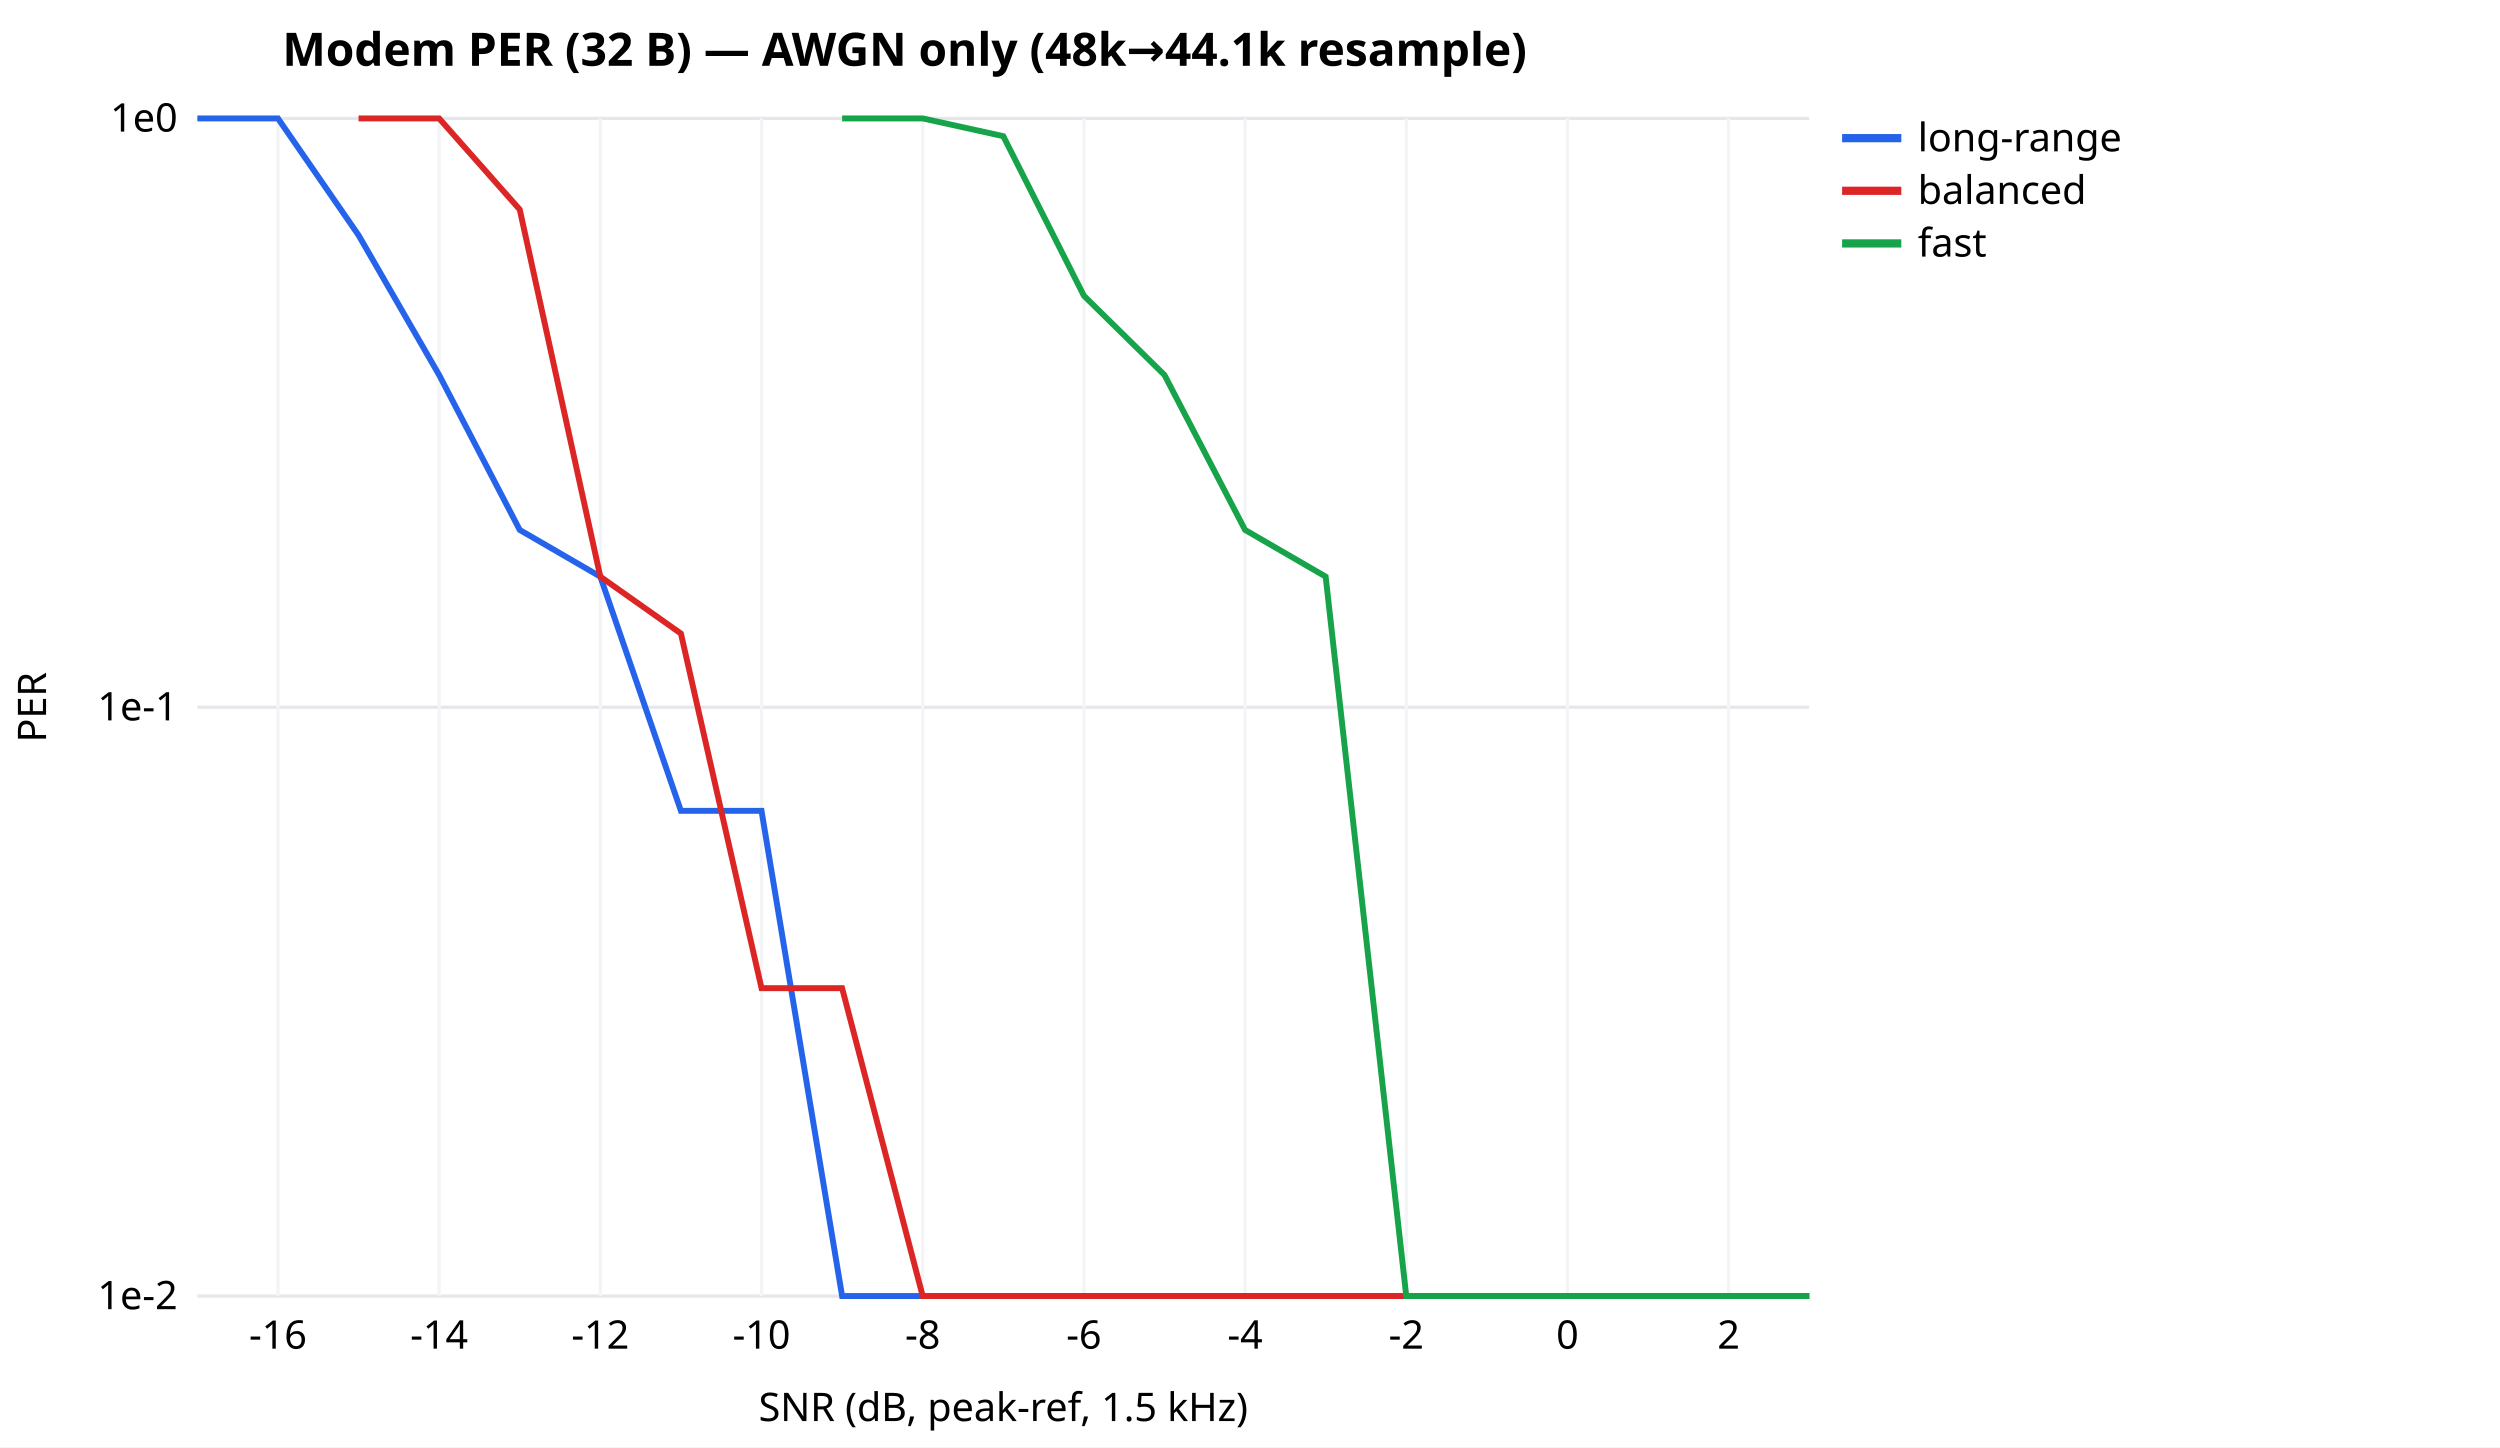
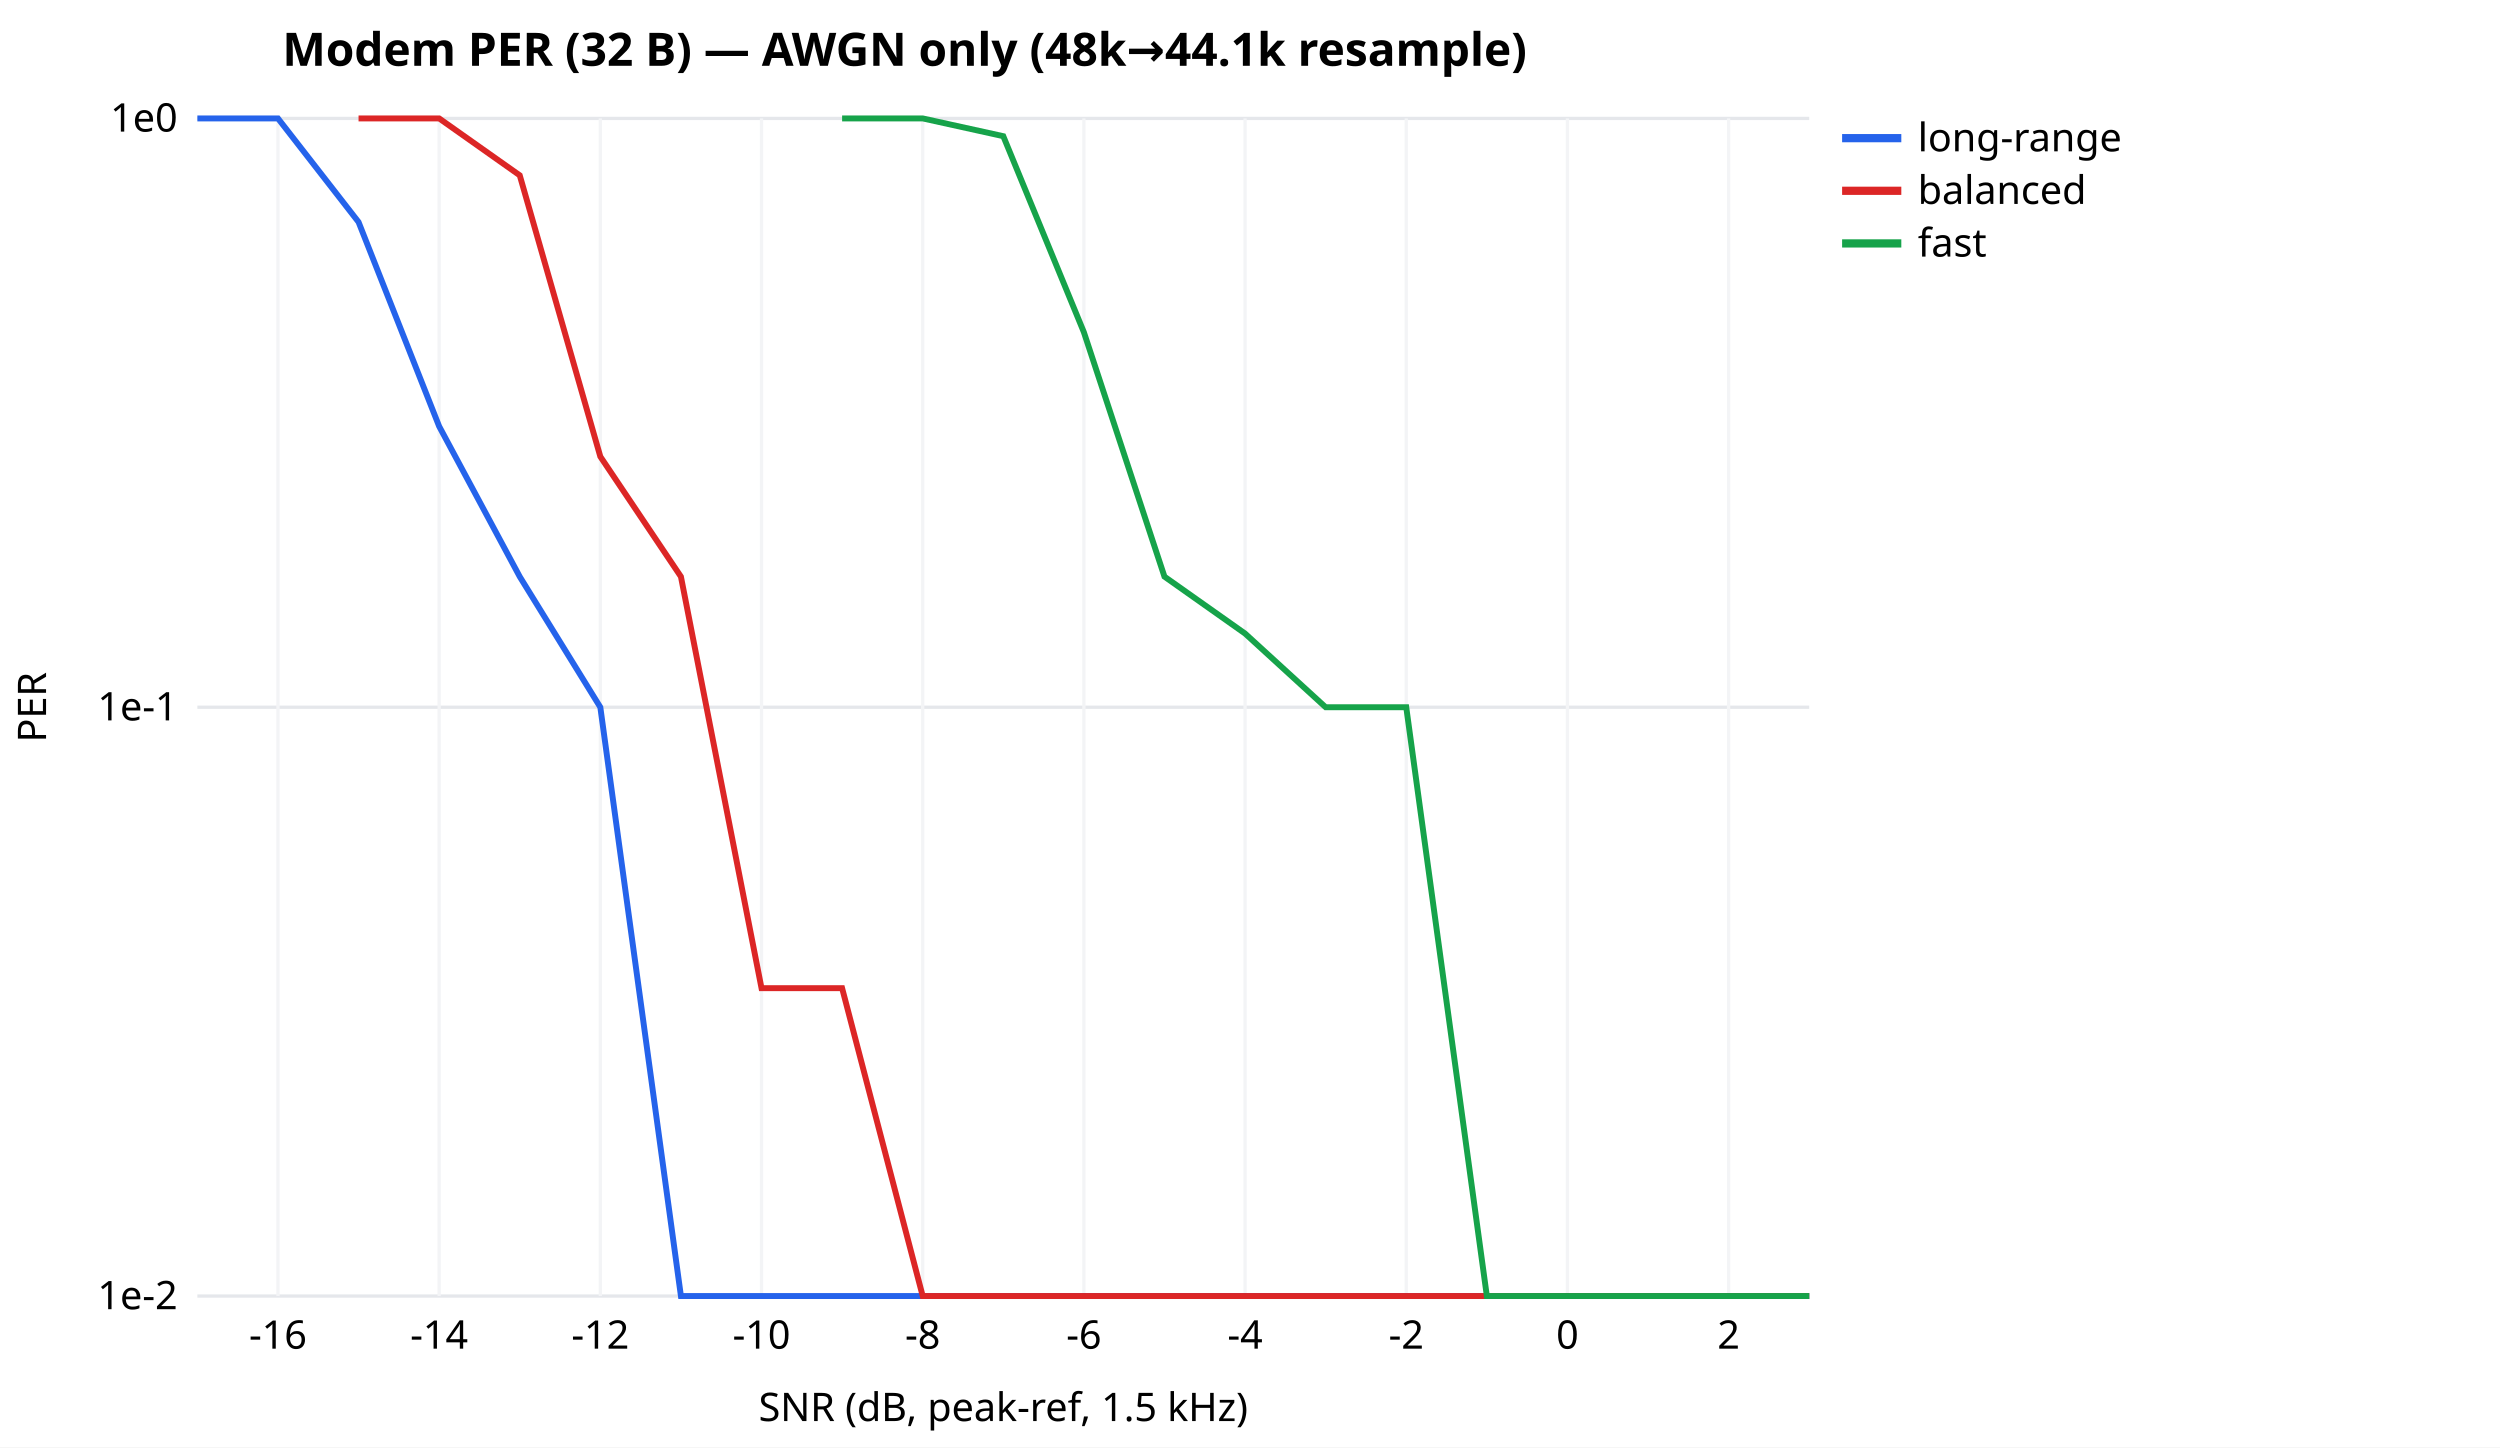
<svg xmlns="http://www.w3.org/2000/svg" viewBox="0 0 760 440" font-family="system-ui,sans-serif" font-size="12">
  <rect width="760" height="440" fill="#fff" />
  <text x="275" y="20" text-anchor="middle" font-size="14" font-weight="600">Modem PER (32 B) — AWGN only (48k→44.1k resample)</text>
  <line x1="60" x2="550" y1="394" y2="394" stroke="#e5e7eb" />
  <text x="54" y="398" text-anchor="end">1e-2</text>
  <line x1="60" x2="550" y1="215" y2="215" stroke="#e5e7eb" />
  <text x="54" y="219" text-anchor="end">1e-1</text>
  <line x1="60" x2="550" y1="36" y2="36" stroke="#e5e7eb" />
  <text x="54" y="40" text-anchor="end">1e0</text>
  <line x1="84.5" x2="84.5" y1="36" y2="394" stroke="#f3f4f6" />
  <text x="84.5" y="410" text-anchor="middle">-16</text>
  <line x1="133.5" x2="133.5" y1="36" y2="394" stroke="#f3f4f6" />
  <text x="133.5" y="410" text-anchor="middle">-14</text>
  <line x1="182.5" x2="182.5" y1="36" y2="394" stroke="#f3f4f6" />
  <text x="182.5" y="410" text-anchor="middle">-12</text>
  <line x1="231.5" x2="231.5" y1="36" y2="394" stroke="#f3f4f6" />
  <text x="231.5" y="410" text-anchor="middle">-10</text>
  <line x1="280.5" x2="280.5" y1="36" y2="394" stroke="#f3f4f6" />
  <text x="280.5" y="410" text-anchor="middle">-8</text>
  <line x1="329.5" x2="329.5" y1="36" y2="394" stroke="#f3f4f6" />
  <text x="329.5" y="410" text-anchor="middle">-6</text>
  <line x1="378.5" x2="378.5" y1="36" y2="394" stroke="#f3f4f6" />
  <text x="378.5" y="410" text-anchor="middle">-4</text>
  <line x1="427.5" x2="427.5" y1="36" y2="394" stroke="#f3f4f6" />
  <text x="427.5" y="410" text-anchor="middle">-2</text>
  <line x1="476.5" x2="476.5" y1="36" y2="394" stroke="#f3f4f6" />
  <text x="476.5" y="410" text-anchor="middle">0</text>
  <line x1="525.5" x2="525.5" y1="36" y2="394" stroke="#f3f4f6" />
  <text x="525.5" y="410" text-anchor="middle">2</text>
  <text x="305" y="432" text-anchor="middle">SNR (dB, peak-ref, 1.5 kHz)</text>
  <text x="14" y="215" text-anchor="middle" transform="rotate(-90 14 215)">PER</text>
-   <polyline fill="none" stroke="#2563eb" stroke-width="1.8" points="550.0,394.0 525.5,394.0 501.0,394.0 476.5,394.0 452.0,394.0 427.5,394.0 403.0,394.0 378.5,394.0 354.0,394.0 329.5,394.0 305.0,394.0 280.5,394.0 256.0,394.0 231.5,246.5 207.0,246.5 182.5,175.3 158.0,161.1 133.5,114.0 109.0,71.5 84.5,36.0 60.0,36.0" />
+   <polyline fill="none" stroke="#2563eb" stroke-width="1.8" points="550.0,394.0 525.5,394.0 501.0,394.0 476.5,394.0 452.0,394.0 427.5,394.0 403.0,394.0 378.5,394.0 354.0,394.0 329.5,394.0 305.0,394.0 280.5,394.0 256.0,394.0 231.5,394.0 207.0,394.0 182.5,215.0 158.0,175.3 133.5,129.6 109.0,67.5 84.5,36.0 60.0,36.0" />
  <line x1="560" x2="578" y1="42" y2="42" stroke="#2563eb" stroke-width="2.5" />
  <text x="583" y="46">long-range</text>
-   <polyline fill="none" stroke="#dc2626" stroke-width="1.8" points="550.0,394.0 525.5,394.0 501.0,394.0 476.5,394.0 452.0,394.0 427.5,394.0 403.0,394.0 378.5,394.0 354.0,394.0 329.5,394.0 305.0,394.0 280.5,394.0 256.0,300.4 231.5,300.4 207.0,192.6 182.5,175.3 158.0,63.7 133.5,36.0 109.0,36.0" />
+   <polyline fill="none" stroke="#dc2626" stroke-width="1.8" points="550.0,394.0 525.5,394.0 501.0,394.0 476.5,394.0 452.0,394.0 427.5,394.0 403.0,394.0 378.5,394.0 354.0,394.0 329.5,394.0 305.0,394.0 280.5,394.0 256.0,300.4 231.5,300.4 207.0,175.3 182.5,138.8 158.0,53.3 133.5,36.0 109.0,36.0" />
  <line x1="560" x2="578" y1="58" y2="58" stroke="#dc2626" stroke-width="2.5" />
  <text x="583" y="62">balanced</text>
-   <polyline fill="none" stroke="#16a34a" stroke-width="1.8" points="550.0,394.0 525.5,394.0 501.0,394.0 476.5,394.0 452.0,394.0 427.5,394.0 403.0,175.3 378.5,161.1 354.0,114.0 329.5,89.9 305.0,41.4 280.5,36.0 256.0,36.0" />
+   <polyline fill="none" stroke="#16a34a" stroke-width="1.8" points="550.0,394.0 525.5,394.0 501.0,394.0 476.5,394.0 452.0,394.0 427.5,215.0 403.0,215.0 378.5,192.6 354.0,175.3 329.5,101.0 305.0,41.4 280.5,36.0 256.0,36.0" />
  <line x1="560" x2="578" y1="74" y2="74" stroke="#16a34a" stroke-width="2.5" />
  <text x="583" y="78">fast</text>
</svg>
